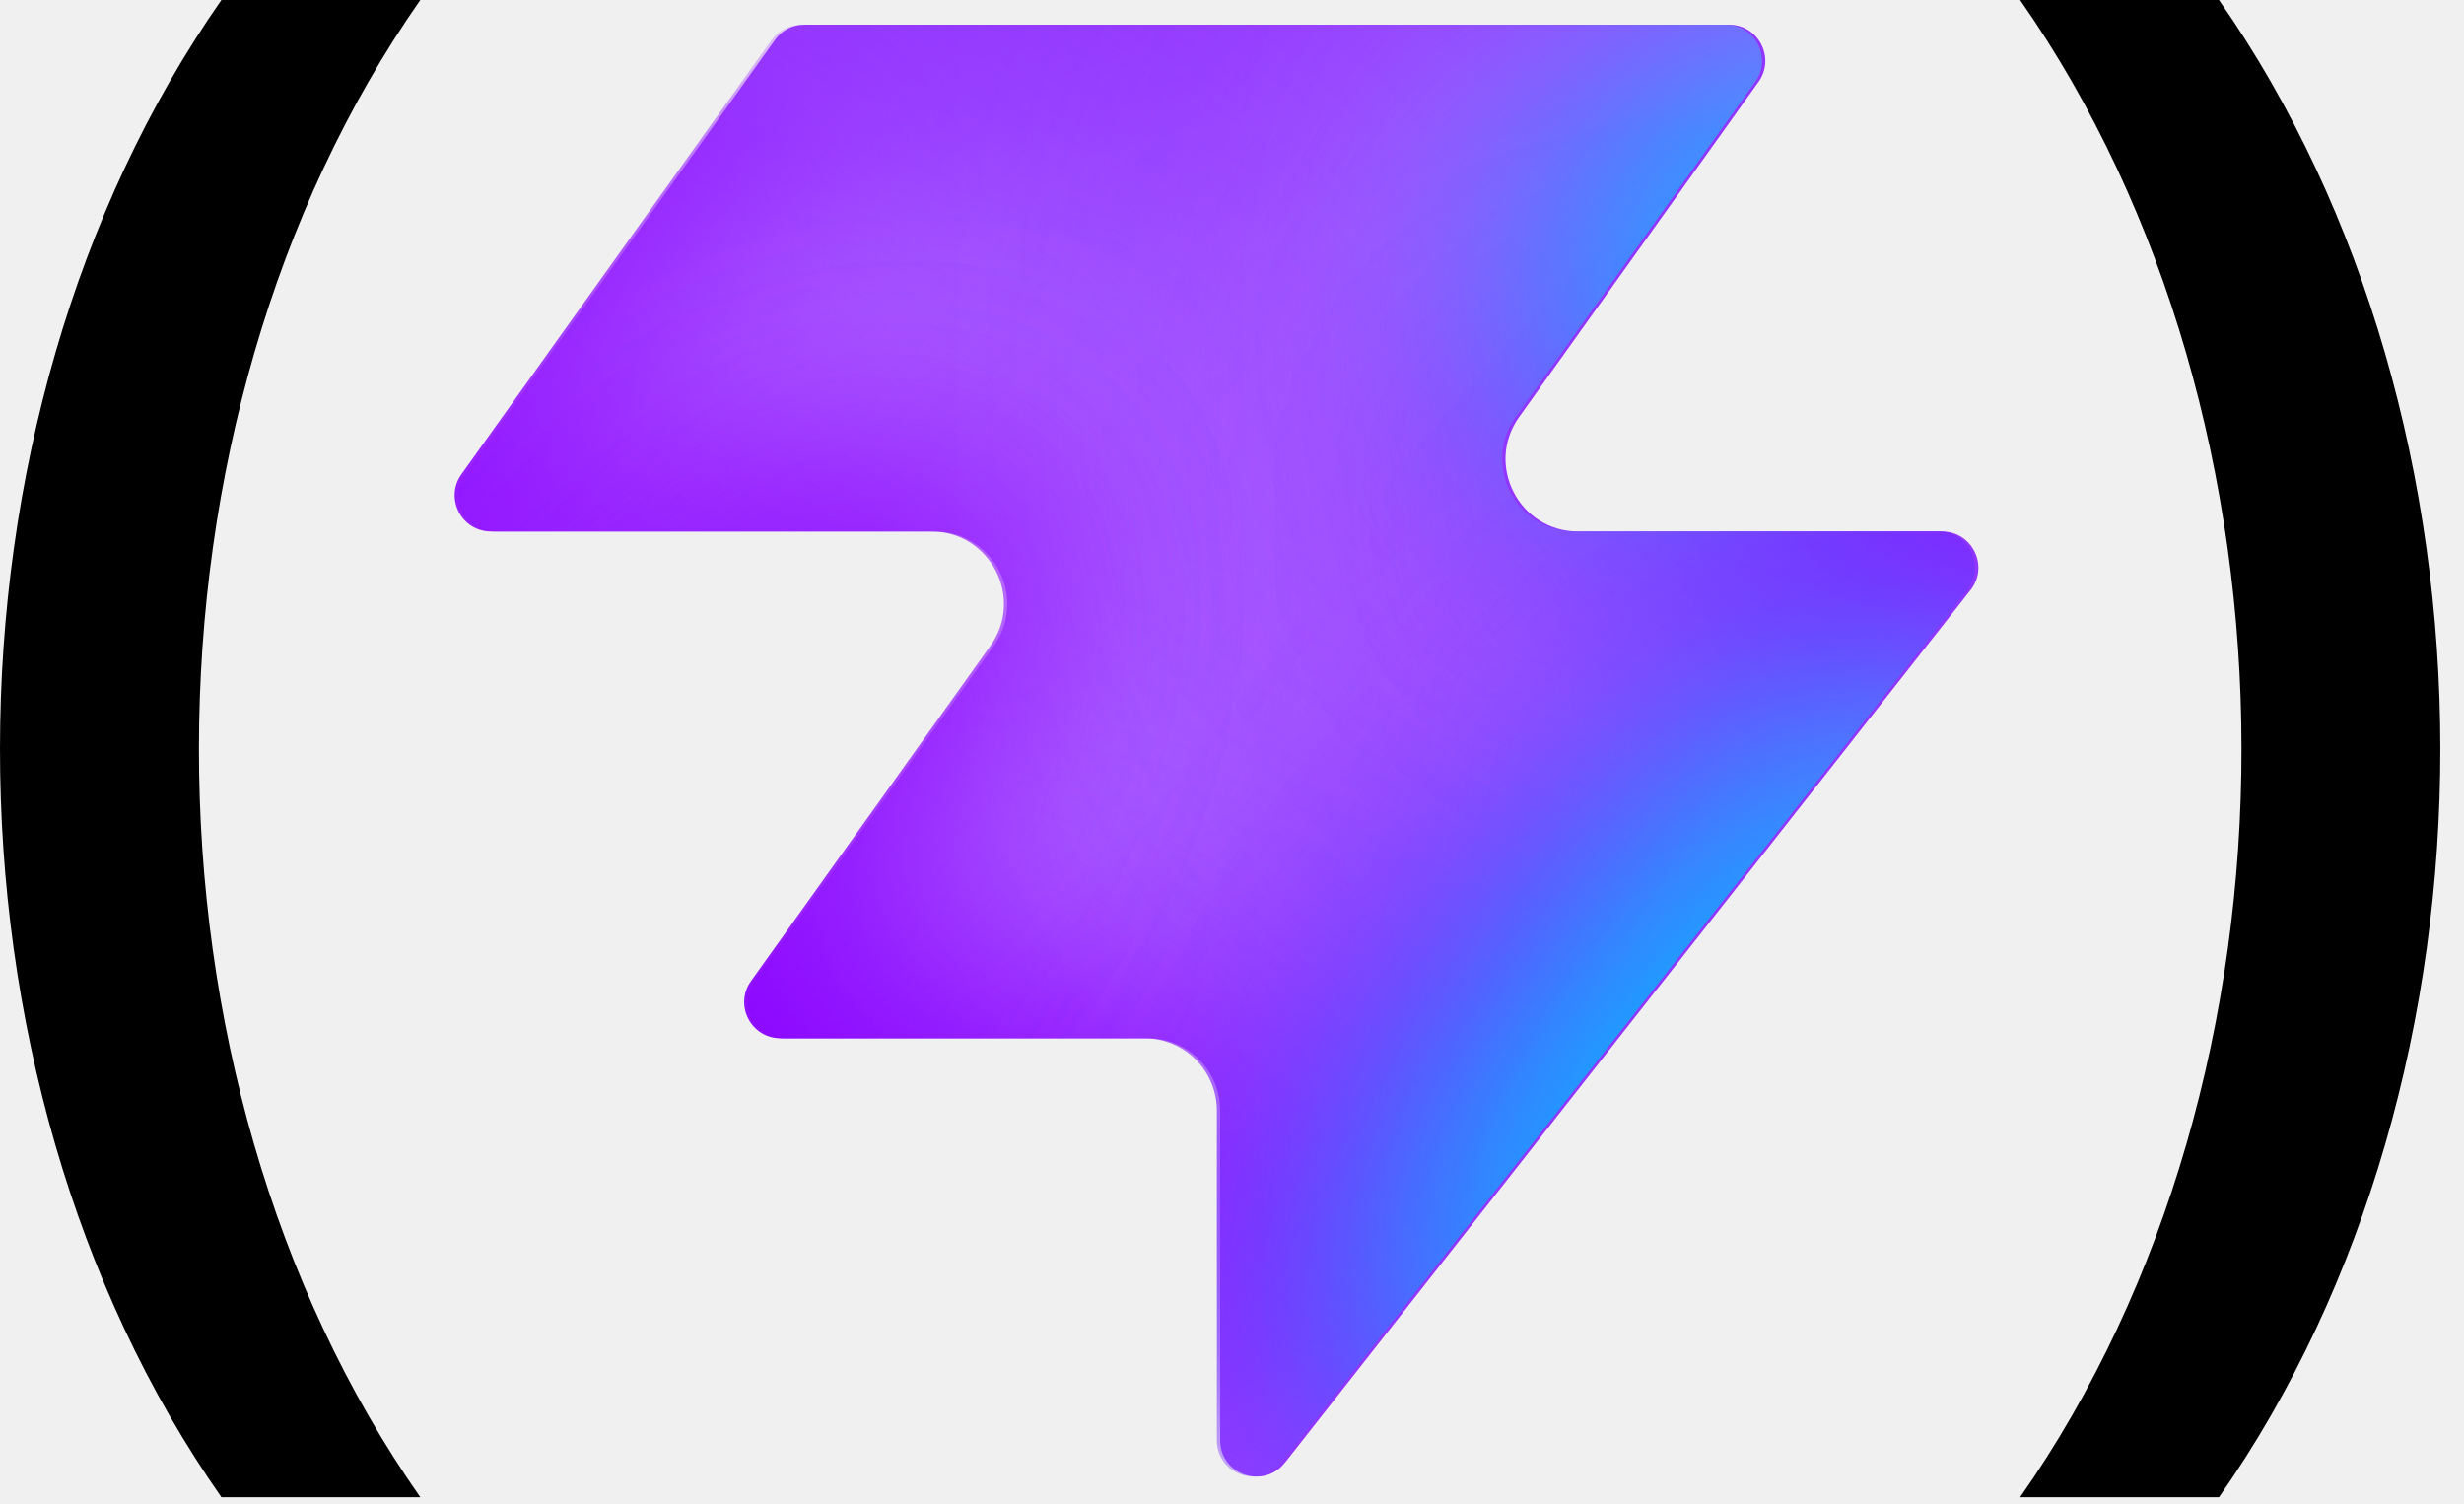
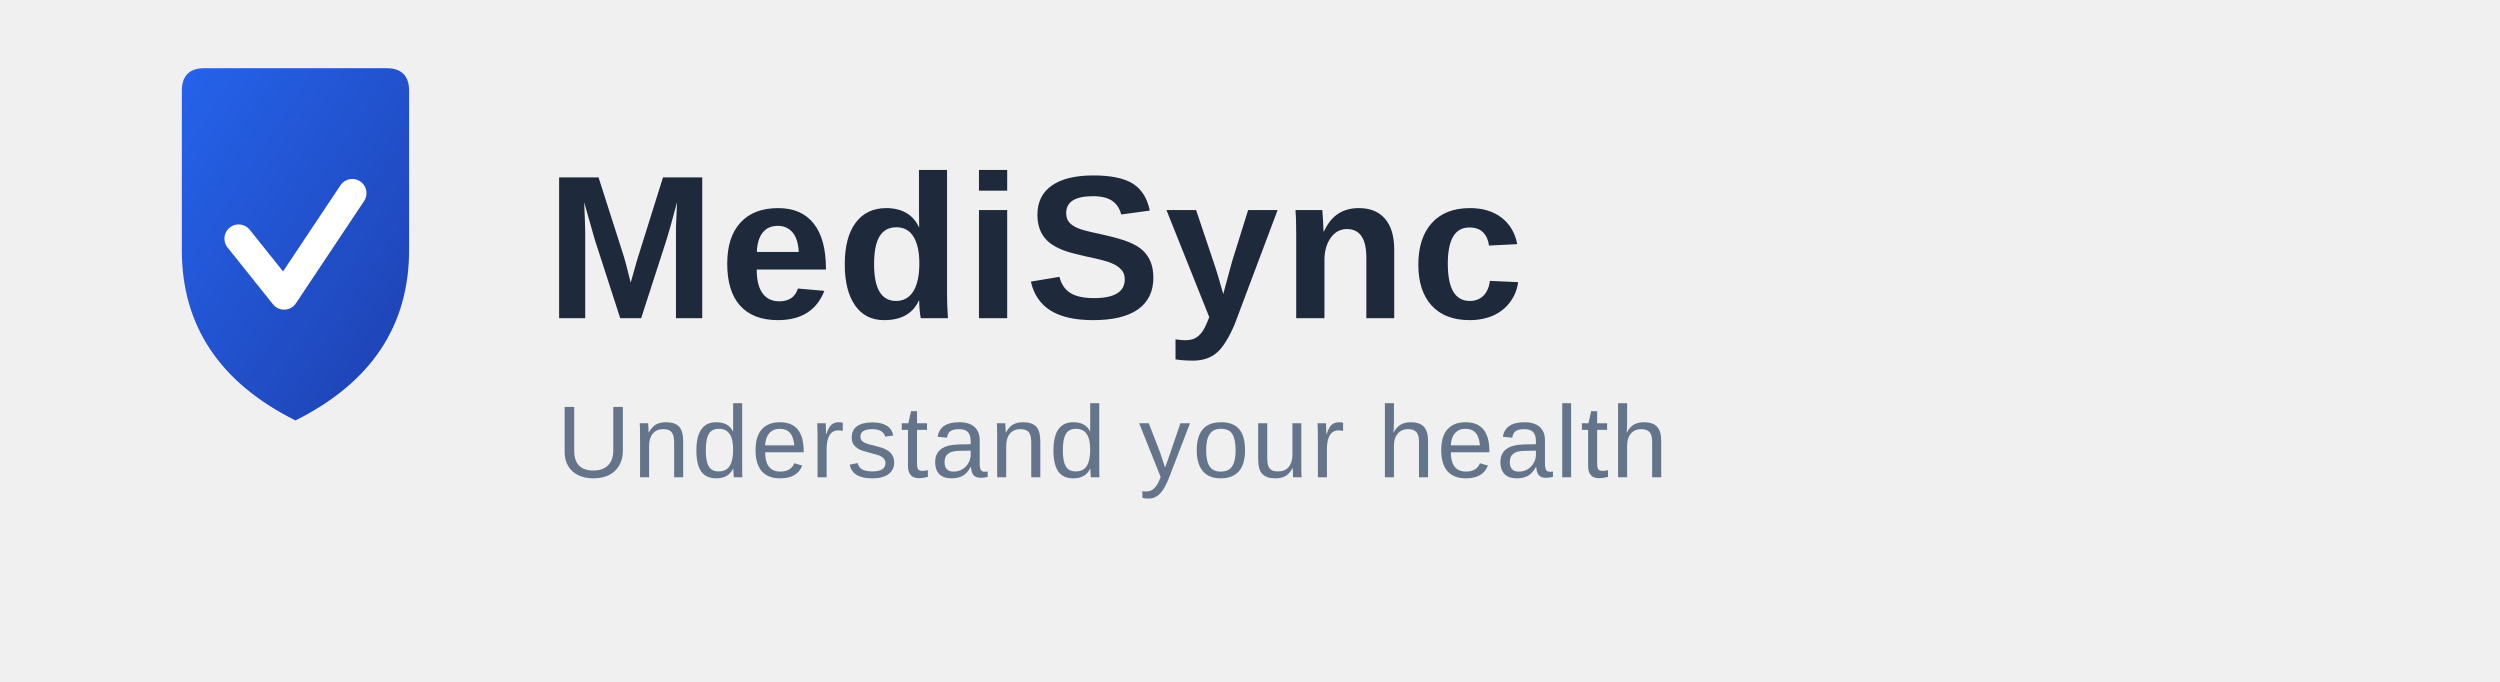
- <svg xmlns="http://www.w3.org/2000/svg" width="77" height="47" fill="none" aria-labelledby="vite-logo-title" viewBox="0 0 77 47">
-   <style>.parenthesis{fill:#000}@media (prefers-color-scheme:dark){.parenthesis{fill:#fff}}</style>
-   <path fill="#9135ff" d="M40.151 45.71c-.663.844-2.02.374-2.02-.699V34.708a2.26 2.26 0 0 0-2.262-2.262H24.493c-.92 0-1.457-1.04-.92-1.788l7.479-10.471c1.07-1.498 0-3.578-1.842-3.578H15.443c-.92 0-1.456-1.04-.92-1.788l9.696-13.576c.213-.297.556-.474.92-.474h28.894c.92 0 1.456 1.04.92 1.788l-7.48 10.472c-1.07 1.497 0 3.578 1.842 3.578h11.376c.944 0 1.474 1.087.89 1.83L40.153 45.712z" />
-   <mask id="a" width="48" height="47" x="14" y="0" maskUnits="userSpaceOnUse" style="mask-type:alpha">
-     <path fill="#000" d="M40.047 45.71c-.663.843-2.02.374-2.02-.699V34.708a2.26 2.26 0 0 0-2.262-2.262H24.389c-.92 0-1.457-1.04-.92-1.788l7.479-10.472c1.07-1.497 0-3.578-1.842-3.578H15.34c-.92 0-1.456-1.04-.92-1.788l9.696-13.575c.213-.297.556-.474.92-.474H53.93c.92 0 1.456 1.04.92 1.788L47.37 13.03c-1.07 1.498 0 3.578 1.842 3.578h11.376c.944 0 1.474 1.088.89 1.831L40.049 45.712z" />
-   </mask>
-   <g mask="url(#a)">
-     <g filter="url(#b)">
-       <ellipse cx="5.508" cy="14.704" fill="#eee6ff" rx="5.508" ry="14.704" transform="rotate(269.814 20.96 11.29)scale(-1 1)" />
-     </g>
-     <g filter="url(#c)">
-       <ellipse cx="10.399" cy="29.851" fill="#eee6ff" rx="10.399" ry="29.851" transform="rotate(89.814 -16.902 -8.275)scale(1 -1)" />
-     </g>
-     <g filter="url(#d)">
-       <ellipse cx="5.508" cy="30.487" fill="#8900ff" rx="5.508" ry="30.487" transform="rotate(89.814 -19.197 -7.127)scale(1 -1)" />
-     </g>
-     <g filter="url(#e)">
-       <ellipse cx="5.508" cy="30.599" fill="#8900ff" rx="5.508" ry="30.599" transform="rotate(89.814 -25.928 4.177)scale(1 -1)" />
-     </g>
-     <g filter="url(#f)">
-       <ellipse cx="5.508" cy="30.599" fill="#8900ff" rx="5.508" ry="30.599" transform="rotate(89.814 -25.738 5.52)scale(1 -1)" />
-     </g>
-     <g filter="url(#g)">
-       <ellipse cx="14.072" cy="22.078" fill="#eee6ff" rx="14.072" ry="22.078" transform="rotate(93.35 31.245 55.578)scale(-1 1)" />
-     </g>
-     <g filter="url(#h)">
-       <ellipse cx="3.47" cy="21.501" fill="#8900ff" rx="3.47" ry="21.501" transform="rotate(89.009 35.419 55.202)scale(-1 1)" />
-     </g>
-     <g filter="url(#i)">
-       <ellipse cx="3.47" cy="21.501" fill="#8900ff" rx="3.47" ry="21.501" transform="rotate(89.009 35.419 55.202)scale(-1 1)" />
-     </g>
-     <g filter="url(#j)">
-       <ellipse cx="14.592" cy="9.743" fill="#8900ff" rx="4.407" ry="29.108" transform="rotate(39.51 14.592 9.743)" />
-     </g>
-     <g filter="url(#k)">
-       <ellipse cx="61.728" cy="-5.321" fill="#8900ff" rx="4.407" ry="29.108" transform="rotate(37.892 61.728 -5.32)" />
-     </g>
-     <g filter="url(#l)">
-       <ellipse cx="55.618" cy="7.104" fill="#00c2ff" rx="5.971" ry="9.665" transform="rotate(37.892 55.618 7.104)" />
-     </g>
-     <g filter="url(#m)">
-       <ellipse cx="12.326" cy="39.103" fill="#8900ff" rx="4.407" ry="29.108" transform="rotate(37.892 12.326 39.103)" />
-     </g>
-     <g filter="url(#n)">
-       <ellipse cx="12.326" cy="39.103" fill="#8900ff" rx="4.407" ry="29.108" transform="rotate(37.892 12.326 39.103)" />
-     </g>
-     <g filter="url(#o)">
-       <ellipse cx="49.857" cy="30.678" fill="#8900ff" rx="4.407" ry="29.108" transform="rotate(37.892 49.857 30.678)" />
-     </g>
-     <g filter="url(#p)">
-       <ellipse cx="52.623" cy="33.171" fill="#00c2ff" rx="5.971" ry="15.297" transform="rotate(37.892 52.623 33.17)" />
-     </g>
-   </g>
-   <path d="M6.919 0c-9.198 13.166-9.252 33.575 0 46.789h6.215c-9.25-13.214-9.196-33.623 0-46.789zm62.424 0h-6.215c9.198 13.166 9.252 33.575 0 46.789h6.215c9.25-13.214 9.196-33.623 0-46.789" class="parenthesis" />
+ <svg xmlns="http://www.w3.org/2000/svg" viewBox="0 0 220 60" width="220" height="60">
  <defs>
-     <filter id="b" width="60.045" height="41.654" x="-5.564" y="16.92" color-interpolation-filters="sRGB" filterUnits="userSpaceOnUse">
-       <feFlood flood-opacity="0" result="BackgroundImageFix" />
-       <feBlend in="SourceGraphic" in2="BackgroundImageFix" result="shape" />
-       <feGaussianBlur result="effect1_foregroundBlur_2002_17286" stdDeviation="7.659" />
-     </filter>
-     <filter id="c" width="90.34" height="51.437" x="-40.407" y="-6.762" color-interpolation-filters="sRGB" filterUnits="userSpaceOnUse">
-       <feFlood flood-opacity="0" result="BackgroundImageFix" />
-       <feBlend in="SourceGraphic" in2="BackgroundImageFix" result="shape" />
-       <feGaussianBlur result="effect1_foregroundBlur_2002_17286" stdDeviation="7.659" />
-     </filter>
-     <filter id="d" width="79.355" height="29.4" x="-35.435" y="2.801" color-interpolation-filters="sRGB" filterUnits="userSpaceOnUse">
-       <feFlood flood-opacity="0" result="BackgroundImageFix" />
-       <feBlend in="SourceGraphic" in2="BackgroundImageFix" result="shape" />
-       <feGaussianBlur result="effect1_foregroundBlur_2002_17286" stdDeviation="4.596" />
-     </filter>
-     <filter id="e" width="79.579" height="29.4" x="-30.84" y="20.8" color-interpolation-filters="sRGB" filterUnits="userSpaceOnUse">
-       <feFlood flood-opacity="0" result="BackgroundImageFix" />
-       <feBlend in="SourceGraphic" in2="BackgroundImageFix" result="shape" />
-       <feGaussianBlur result="effect1_foregroundBlur_2002_17286" stdDeviation="4.596" />
-     </filter>
-     <filter id="f" width="79.579" height="29.4" x="-29.307" y="21.949" color-interpolation-filters="sRGB" filterUnits="userSpaceOnUse">
-       <feFlood flood-opacity="0" result="BackgroundImageFix" />
-       <feBlend in="SourceGraphic" in2="BackgroundImageFix" result="shape" />
-       <feGaussianBlur result="effect1_foregroundBlur_2002_17286" stdDeviation="4.596" />
-     </filter>
-     <filter id="g" width="74.749" height="58.852" x="29.961" y="-17.13" color-interpolation-filters="sRGB" filterUnits="userSpaceOnUse">
-       <feFlood flood-opacity="0" result="BackgroundImageFix" />
-       <feBlend in="SourceGraphic" in2="BackgroundImageFix" result="shape" />
-       <feGaussianBlur result="effect1_foregroundBlur_2002_17286" stdDeviation="7.659" />
-     </filter>
-     <filter id="h" width="61.377" height="25.362" x="37.754" y="3.055" color-interpolation-filters="sRGB" filterUnits="userSpaceOnUse">
-       <feFlood flood-opacity="0" result="BackgroundImageFix" />
-       <feBlend in="SourceGraphic" in2="BackgroundImageFix" result="shape" />
-       <feGaussianBlur result="effect1_foregroundBlur_2002_17286" stdDeviation="4.596" />
-     </filter>
-     <filter id="i" width="61.377" height="25.362" x="37.754" y="3.055" color-interpolation-filters="sRGB" filterUnits="userSpaceOnUse">
-       <feFlood flood-opacity="0" result="BackgroundImageFix" />
-       <feBlend in="SourceGraphic" in2="BackgroundImageFix" result="shape" />
-       <feGaussianBlur result="effect1_foregroundBlur_2002_17286" stdDeviation="4.596" />
-     </filter>
-     <filter id="j" width="56.045" height="63.649" x="-13.43" y="-22.082" color-interpolation-filters="sRGB" filterUnits="userSpaceOnUse">
-       <feFlood flood-opacity="0" result="BackgroundImageFix" />
-       <feBlend in="SourceGraphic" in2="BackgroundImageFix" result="shape" />
-       <feGaussianBlur result="effect1_foregroundBlur_2002_17286" stdDeviation="4.596" />
-     </filter>
-     <filter id="k" width="54.814" height="64.646" x="34.321" y="-37.644" color-interpolation-filters="sRGB" filterUnits="userSpaceOnUse">
-       <feFlood flood-opacity="0" result="BackgroundImageFix" />
-       <feBlend in="SourceGraphic" in2="BackgroundImageFix" result="shape" />
-       <feGaussianBlur result="effect1_foregroundBlur_2002_17286" stdDeviation="4.596" />
-     </filter>
-     <filter id="l" width="33.541" height="35.313" x="38.847" y="-10.552" color-interpolation-filters="sRGB" filterUnits="userSpaceOnUse">
-       <feFlood flood-opacity="0" result="BackgroundImageFix" />
-       <feBlend in="SourceGraphic" in2="BackgroundImageFix" result="shape" />
-       <feGaussianBlur result="effect1_foregroundBlur_2002_17286" stdDeviation="4.596" />
-     </filter>
-     <filter id="m" width="54.814" height="64.646" x="-15.081" y="6.78" color-interpolation-filters="sRGB" filterUnits="userSpaceOnUse">
-       <feFlood flood-opacity="0" result="BackgroundImageFix" />
-       <feBlend in="SourceGraphic" in2="BackgroundImageFix" result="shape" />
-       <feGaussianBlur result="effect1_foregroundBlur_2002_17286" stdDeviation="4.596" />
-     </filter>
-     <filter id="n" width="54.814" height="64.646" x="-15.081" y="6.78" color-interpolation-filters="sRGB" filterUnits="userSpaceOnUse">
-       <feFlood flood-opacity="0" result="BackgroundImageFix" />
-       <feBlend in="SourceGraphic" in2="BackgroundImageFix" result="shape" />
-       <feGaussianBlur result="effect1_foregroundBlur_2002_17286" stdDeviation="4.596" />
-     </filter>
-     <filter id="o" width="54.814" height="64.646" x="22.45" y="-1.645" color-interpolation-filters="sRGB" filterUnits="userSpaceOnUse">
-       <feFlood flood-opacity="0" result="BackgroundImageFix" />
-       <feBlend in="SourceGraphic" in2="BackgroundImageFix" result="shape" />
-       <feGaussianBlur result="effect1_foregroundBlur_2002_17286" stdDeviation="4.596" />
-     </filter>
-     <filter id="p" width="39.409" height="43.623" x="32.919" y="11.36" color-interpolation-filters="sRGB" filterUnits="userSpaceOnUse">
-       <feFlood flood-opacity="0" result="BackgroundImageFix" />
-       <feBlend in="SourceGraphic" in2="BackgroundImageFix" result="shape" />
-       <feGaussianBlur result="effect1_foregroundBlur_2002_17286" stdDeviation="4.596" />
-     </filter>
+     <linearGradient id="shieldGrad" x1="0%" y1="0%" x2="100%" y2="100%">
+       <stop offset="0%" style="stop-color:#2563EB;stop-opacity:1" />
+       <stop offset="100%" style="stop-color:#1E40AF;stop-opacity:1" />
+     </linearGradient>
  </defs>
+   <path d="M18 6 L34 6 Q36 6 36 8 L36 22 Q36 32 26 37 Q16 32 16 22 L16 8 Q16 6 18 6 Z" fill="url(#shieldGrad)" />
+   <polyline points="21,21 25,26 31,17" fill="none" stroke="white" stroke-width="2.5" stroke-linecap="round" stroke-linejoin="round" />
+   <text x="48" y="28" font-family="'Segoe UI', Arial, sans-serif" font-size="18" font-weight="700" fill="#1E293B" letter-spacing="0.3">MediSync</text>
+   <text x="49" y="42" font-family="'Segoe UI', Arial, sans-serif" font-size="9" font-weight="400" fill="#64748B" letter-spacing="0.2">Understand your health</text>
</svg>
